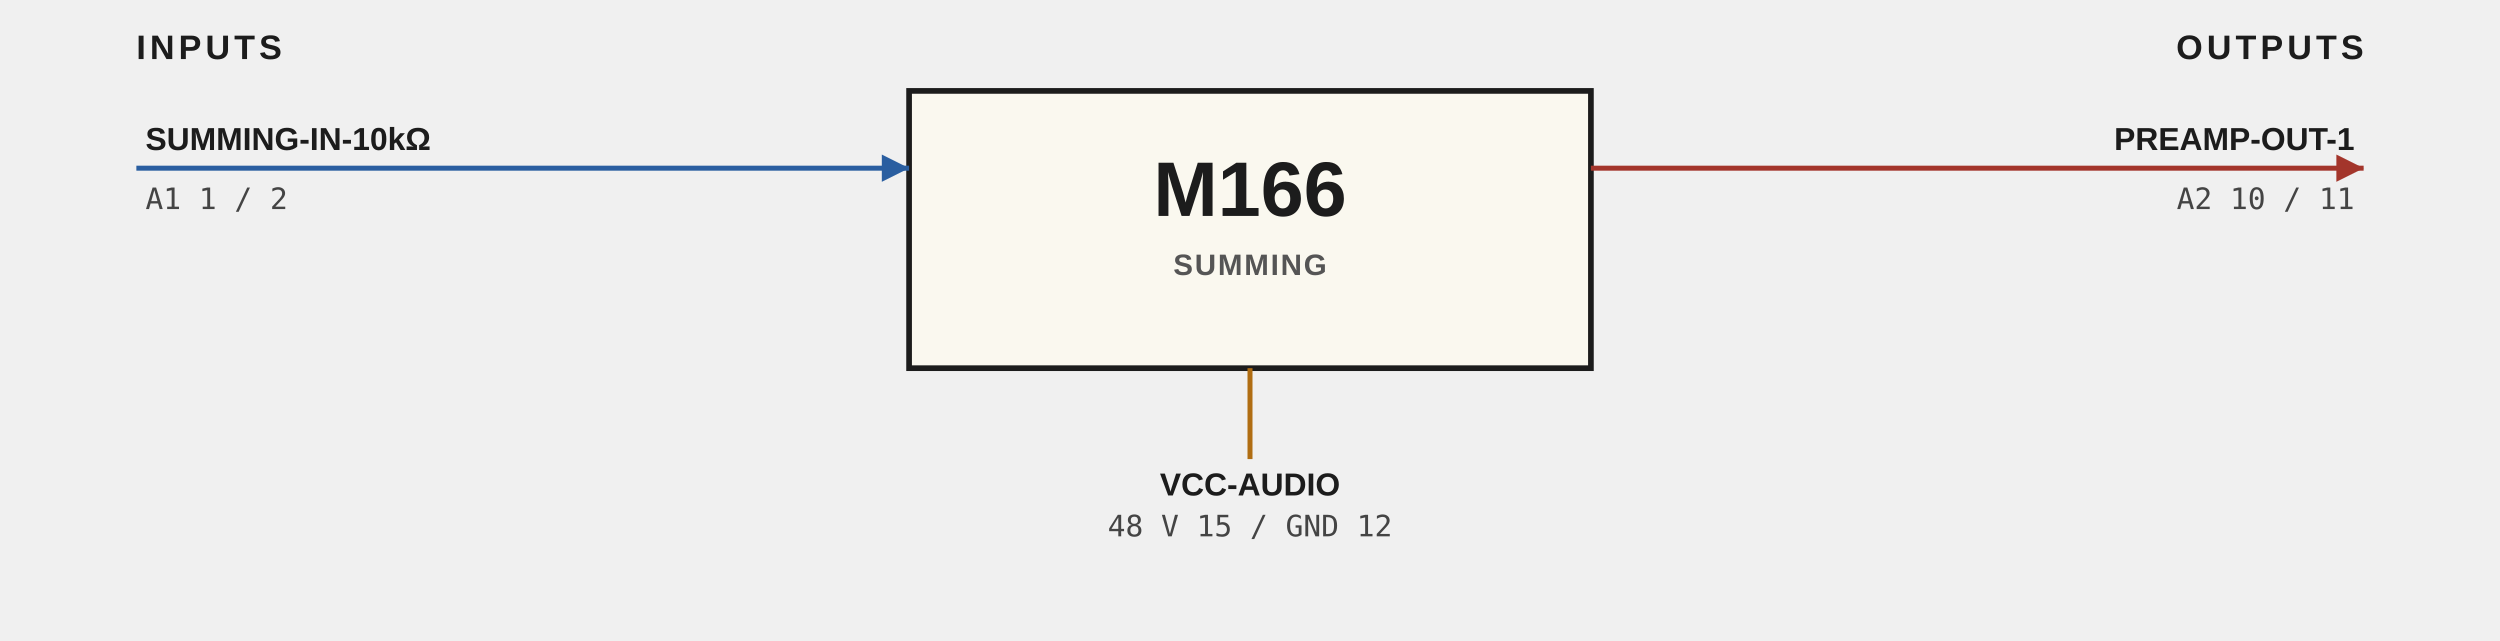
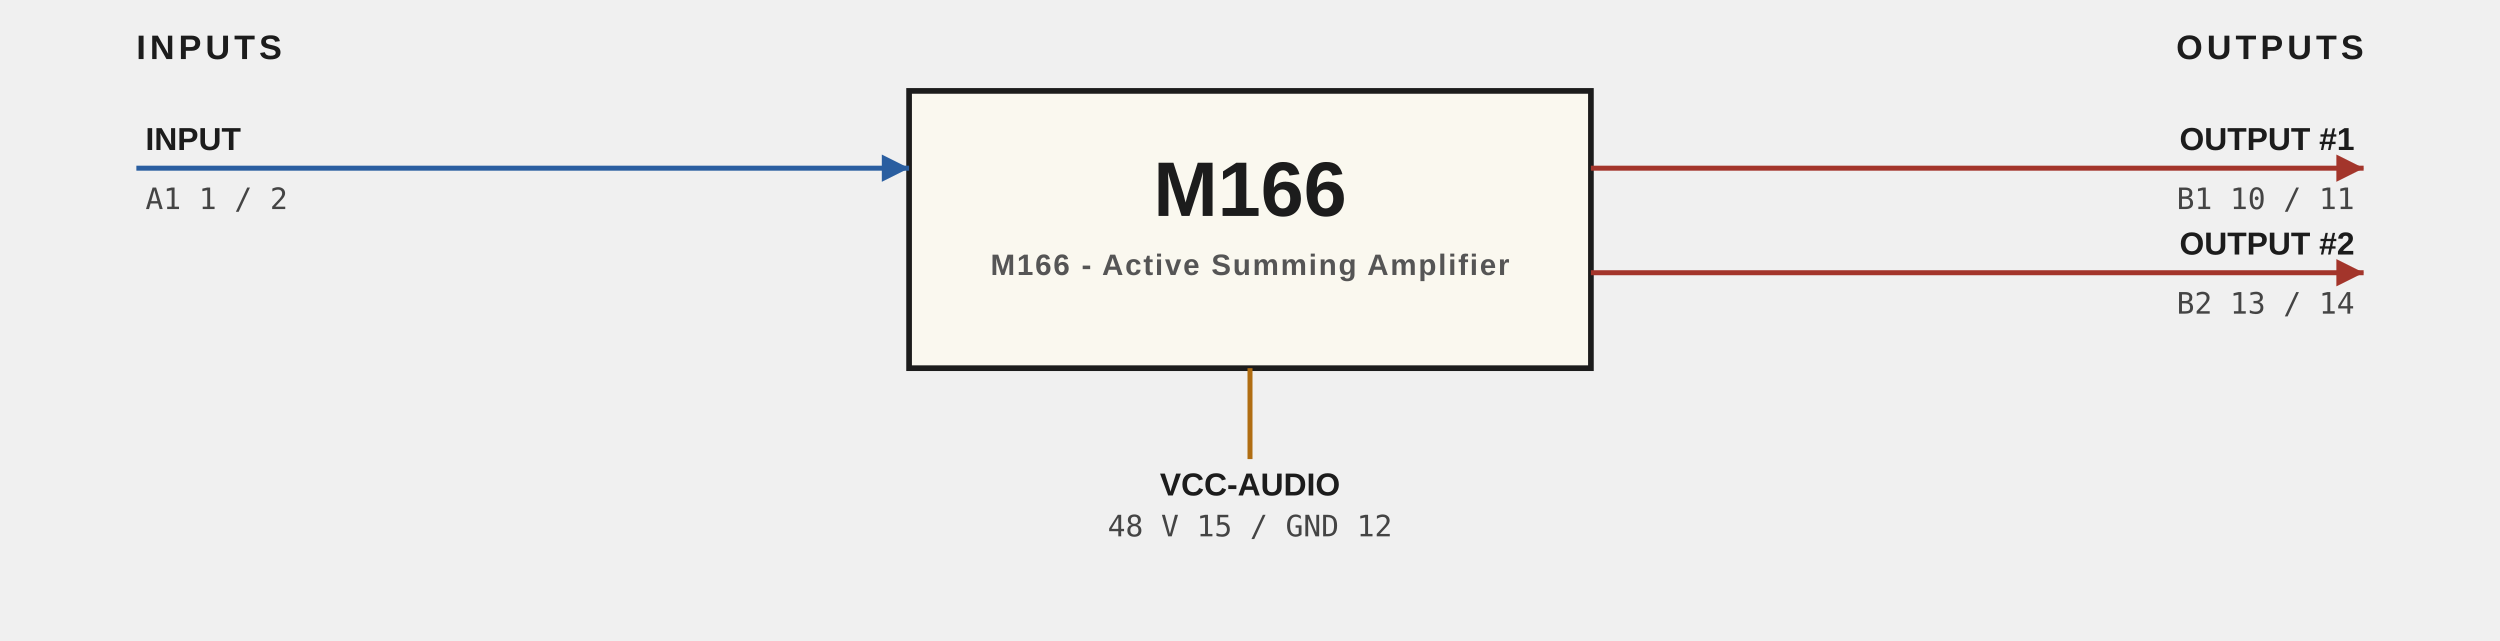
<svg xmlns="http://www.w3.org/2000/svg" viewBox="0 0 1100 282" class="drawing">
  <style>
.drawing { width: 100%; height: auto; font-family: "Overpass", "Helvetica Neue", Arial, sans-serif }
.drawing .h { font: 700 15px "Overpass", Arial, sans-serif; letter-spacing: .12em; fill: #1c1c1c }
.drawing .board { fill: #e7e2c9; stroke: #1c1c1c; stroke-width: 2 }
.drawing .finger { stroke: #1c1c1c; stroke-width: 1.4 }
.drawing .pin { font: 600 13px "Overpass Mono", monospace; fill: #555 }
.drawing .pin.on { fill: #fff }
.drawing .lead { stroke: #1c1c1c; stroke-width: 1 }
.drawing .sig { font: 600 12px "Overpass", Arial, sans-serif; text-transform: uppercase }
.drawing .side, .drawing .leg { font: 600 11px "Overpass Mono", monospace; fill: #1c1c1c; letter-spacing: .06em }
.drawing .block { fill: #faf8ef; stroke: #1c1c1c; stroke-width: 2.5 }
.drawing .code { font: 800 34px "Overpass", Arial, sans-serif; fill: #1c1c1c }
.drawing .kind { font: 600 13px "Overpass", Arial, sans-serif; fill: #555; text-transform: uppercase; letter-spacing: .06em }
.drawing .wire { stroke-width: 2.2 }
.drawing .sig2 { font: 700 14px "Overpass", Arial, sans-serif; fill: #1c1c1c; text-transform: uppercase }
.drawing .pins { font: 13px "Overpass Mono", monospace; fill: #444 }
.drawing .jmp { font: 12px "Overpass Mono", monospace; fill: #4f7f8a }
</style>
  <rect x="400" y="40" width="300" height="122" class="block" />
  <text x="550.0" y="95.0" text-anchor="middle" class="code">M166</text>
-   <text x="550.0" y="121.0" text-anchor="middle" class="kind">SUMMING</text>
+   <text x="550.0" y="121.0" text-anchor="middle" class="kind">M166 - Active Summing Amplifier</text>
  <line x1="60" y1="74" x2="400" y2="74" class="wire" style="stroke:#2a5ea0" />
  <path d="M400,74 l-12,-6 v12 z" style="fill:#2a5ea0" />
-   <text x="64" y="66" text-anchor="start" class="sig2">SUMMING-IN-10kΩ</text>
+   <text x="64" y="66" text-anchor="start" class="sig2">INPUT</text>
  <text x="64" y="92" text-anchor="start" class="pins">A1  1 / 2</text>
  <line x1="700" y1="74" x2="1040" y2="74" class="wire" style="stroke:#a3352b" />
  <path d="M1040,74 l-12,-6 v12 z" style="fill:#a3352b" />
-   <text x="1036" y="66" text-anchor="end" class="sig2">PREAMP-OUT-1</text>
-   <text x="1036" y="92" text-anchor="end" class="pins">A2  10 / 11</text>
+   <text x="1036" y="66" text-anchor="end" class="sig2">OUTPUT #1</text>
+   <text x="1036" y="92" text-anchor="end" class="pins">B1  10 / 11</text>
+   <line x1="700" y1="120" x2="1040" y2="120" class="wire" style="stroke:#a3352b" />
+   <path d="M1040,120 l-12,-6 v12 z" style="fill:#a3352b" />
+   <text x="1036" y="112" text-anchor="end" class="sig2">OUTPUT #2</text>
+   <text x="1036" y="138" text-anchor="end" class="pins">B2  13 / 14</text>
  <text x="60" y="26" class="h">INPUTS</text>
  <text x="1040" y="26" text-anchor="end" class="h">OUTPUTS</text>
  <line x1="550.0" y1="162" x2="550.0" y2="202" class="wire" style="stroke:#b06d12" />
  <text x="550.0" y="218" text-anchor="middle" class="sig2">VCC-AUDIO</text>
  <text x="550.0" y="236" text-anchor="middle" class="pins">48 V  15 / GND 12</text>
</svg>
